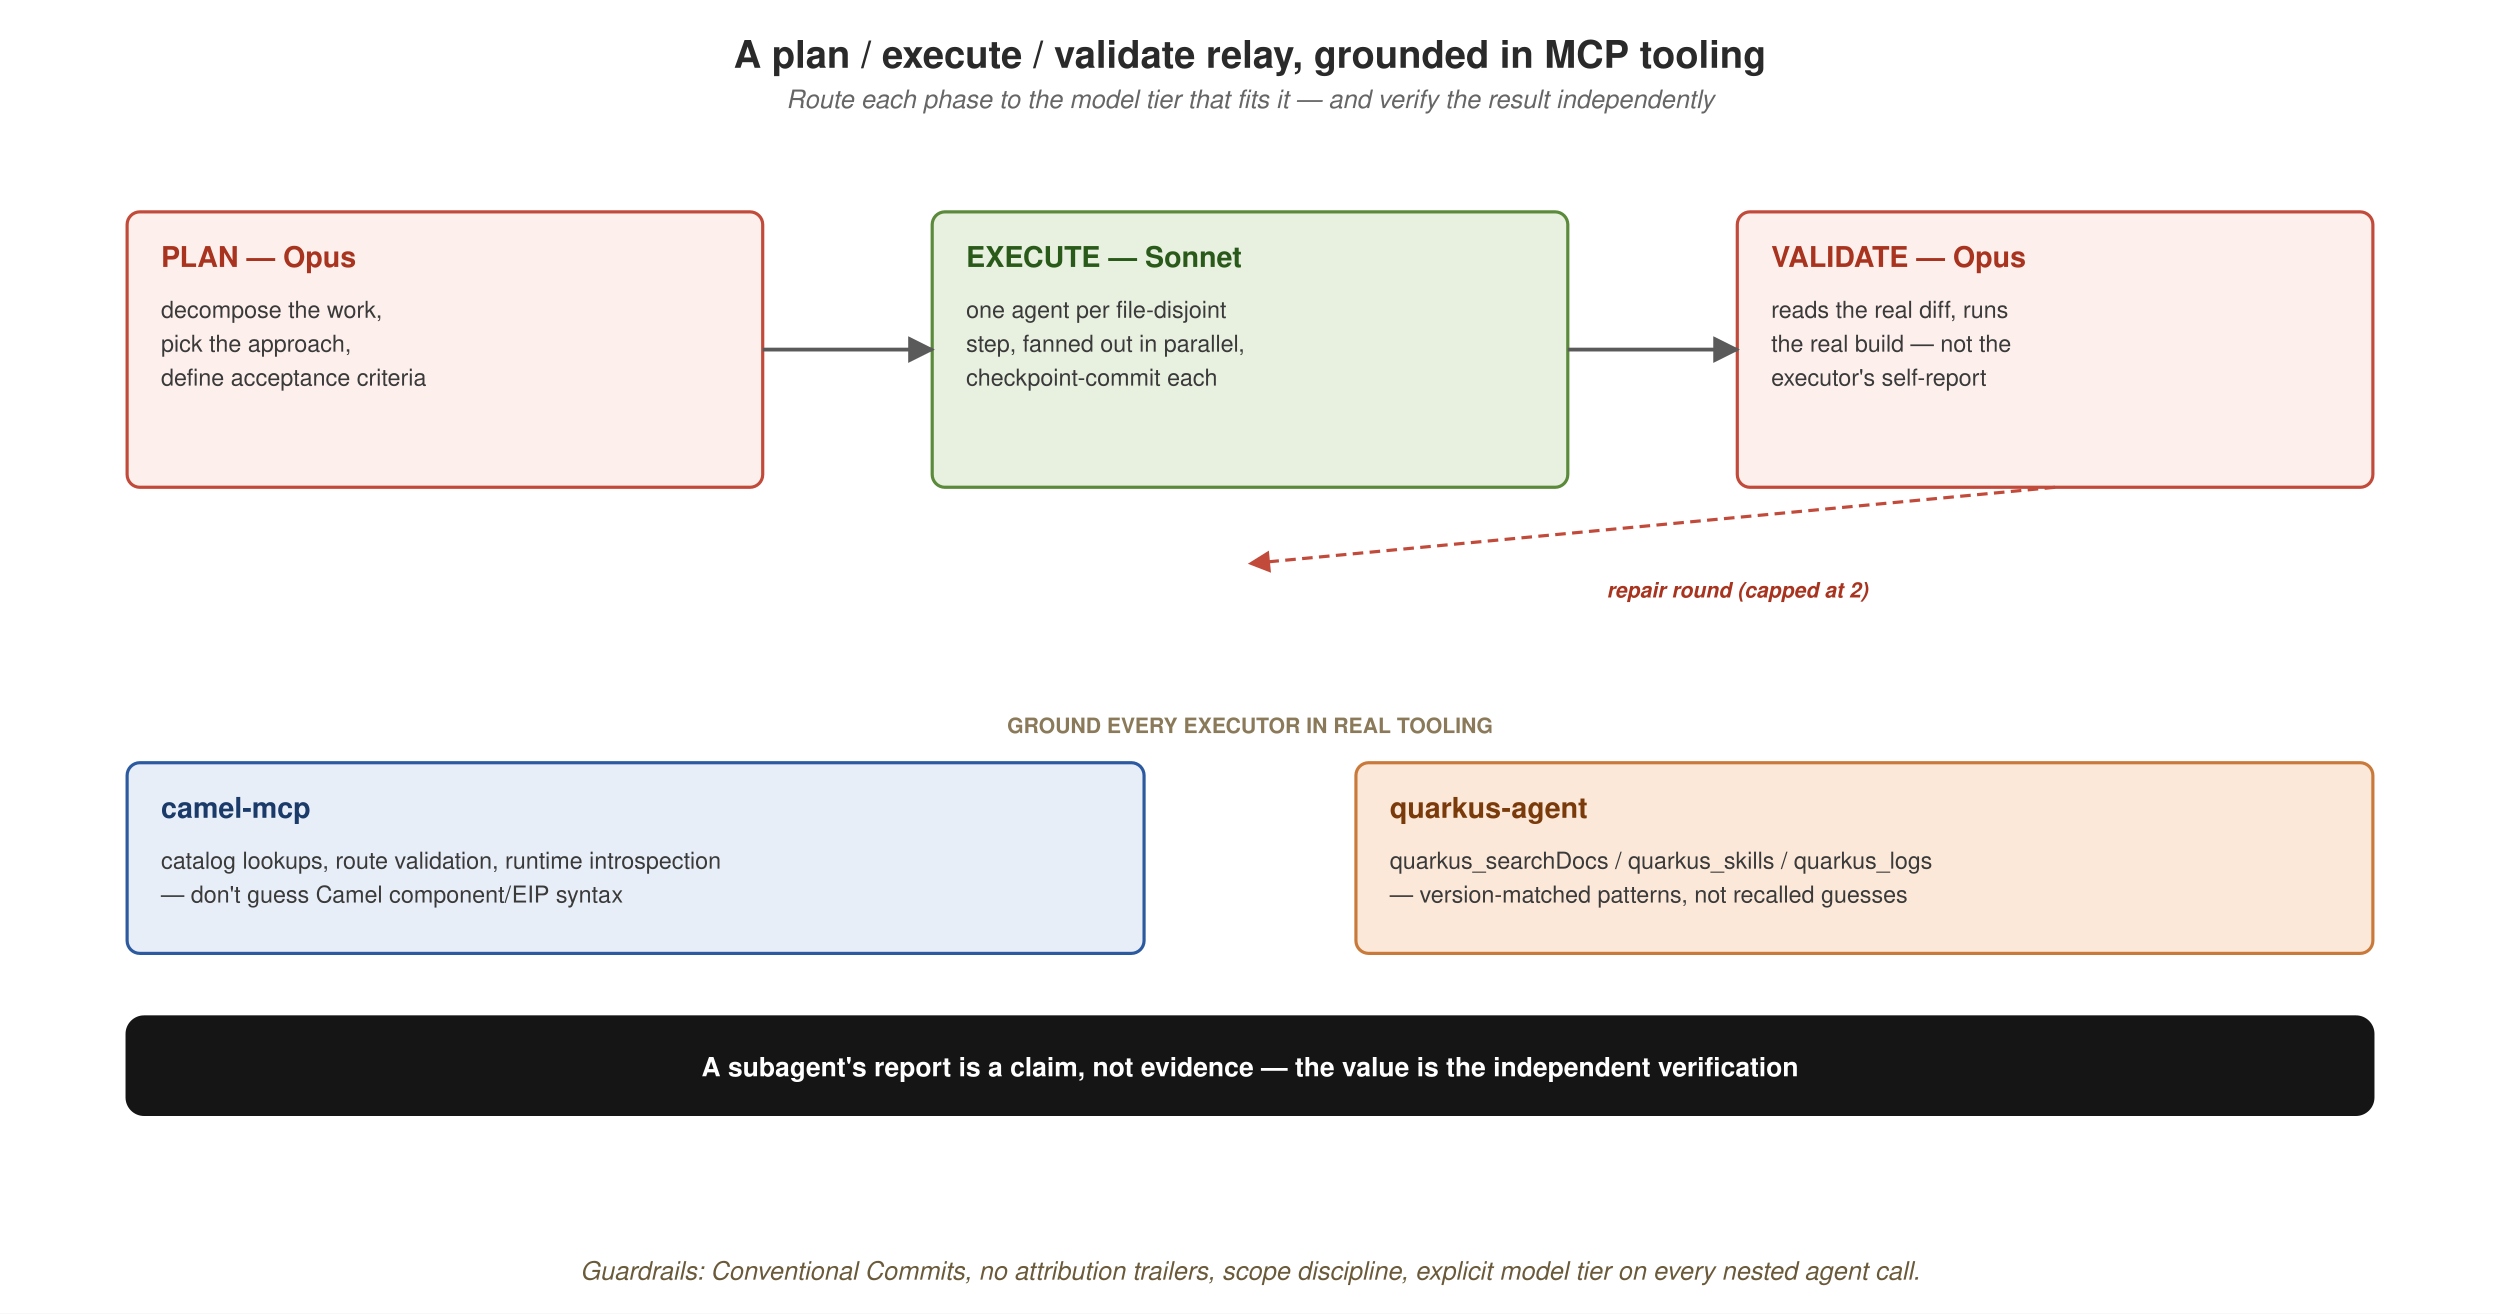
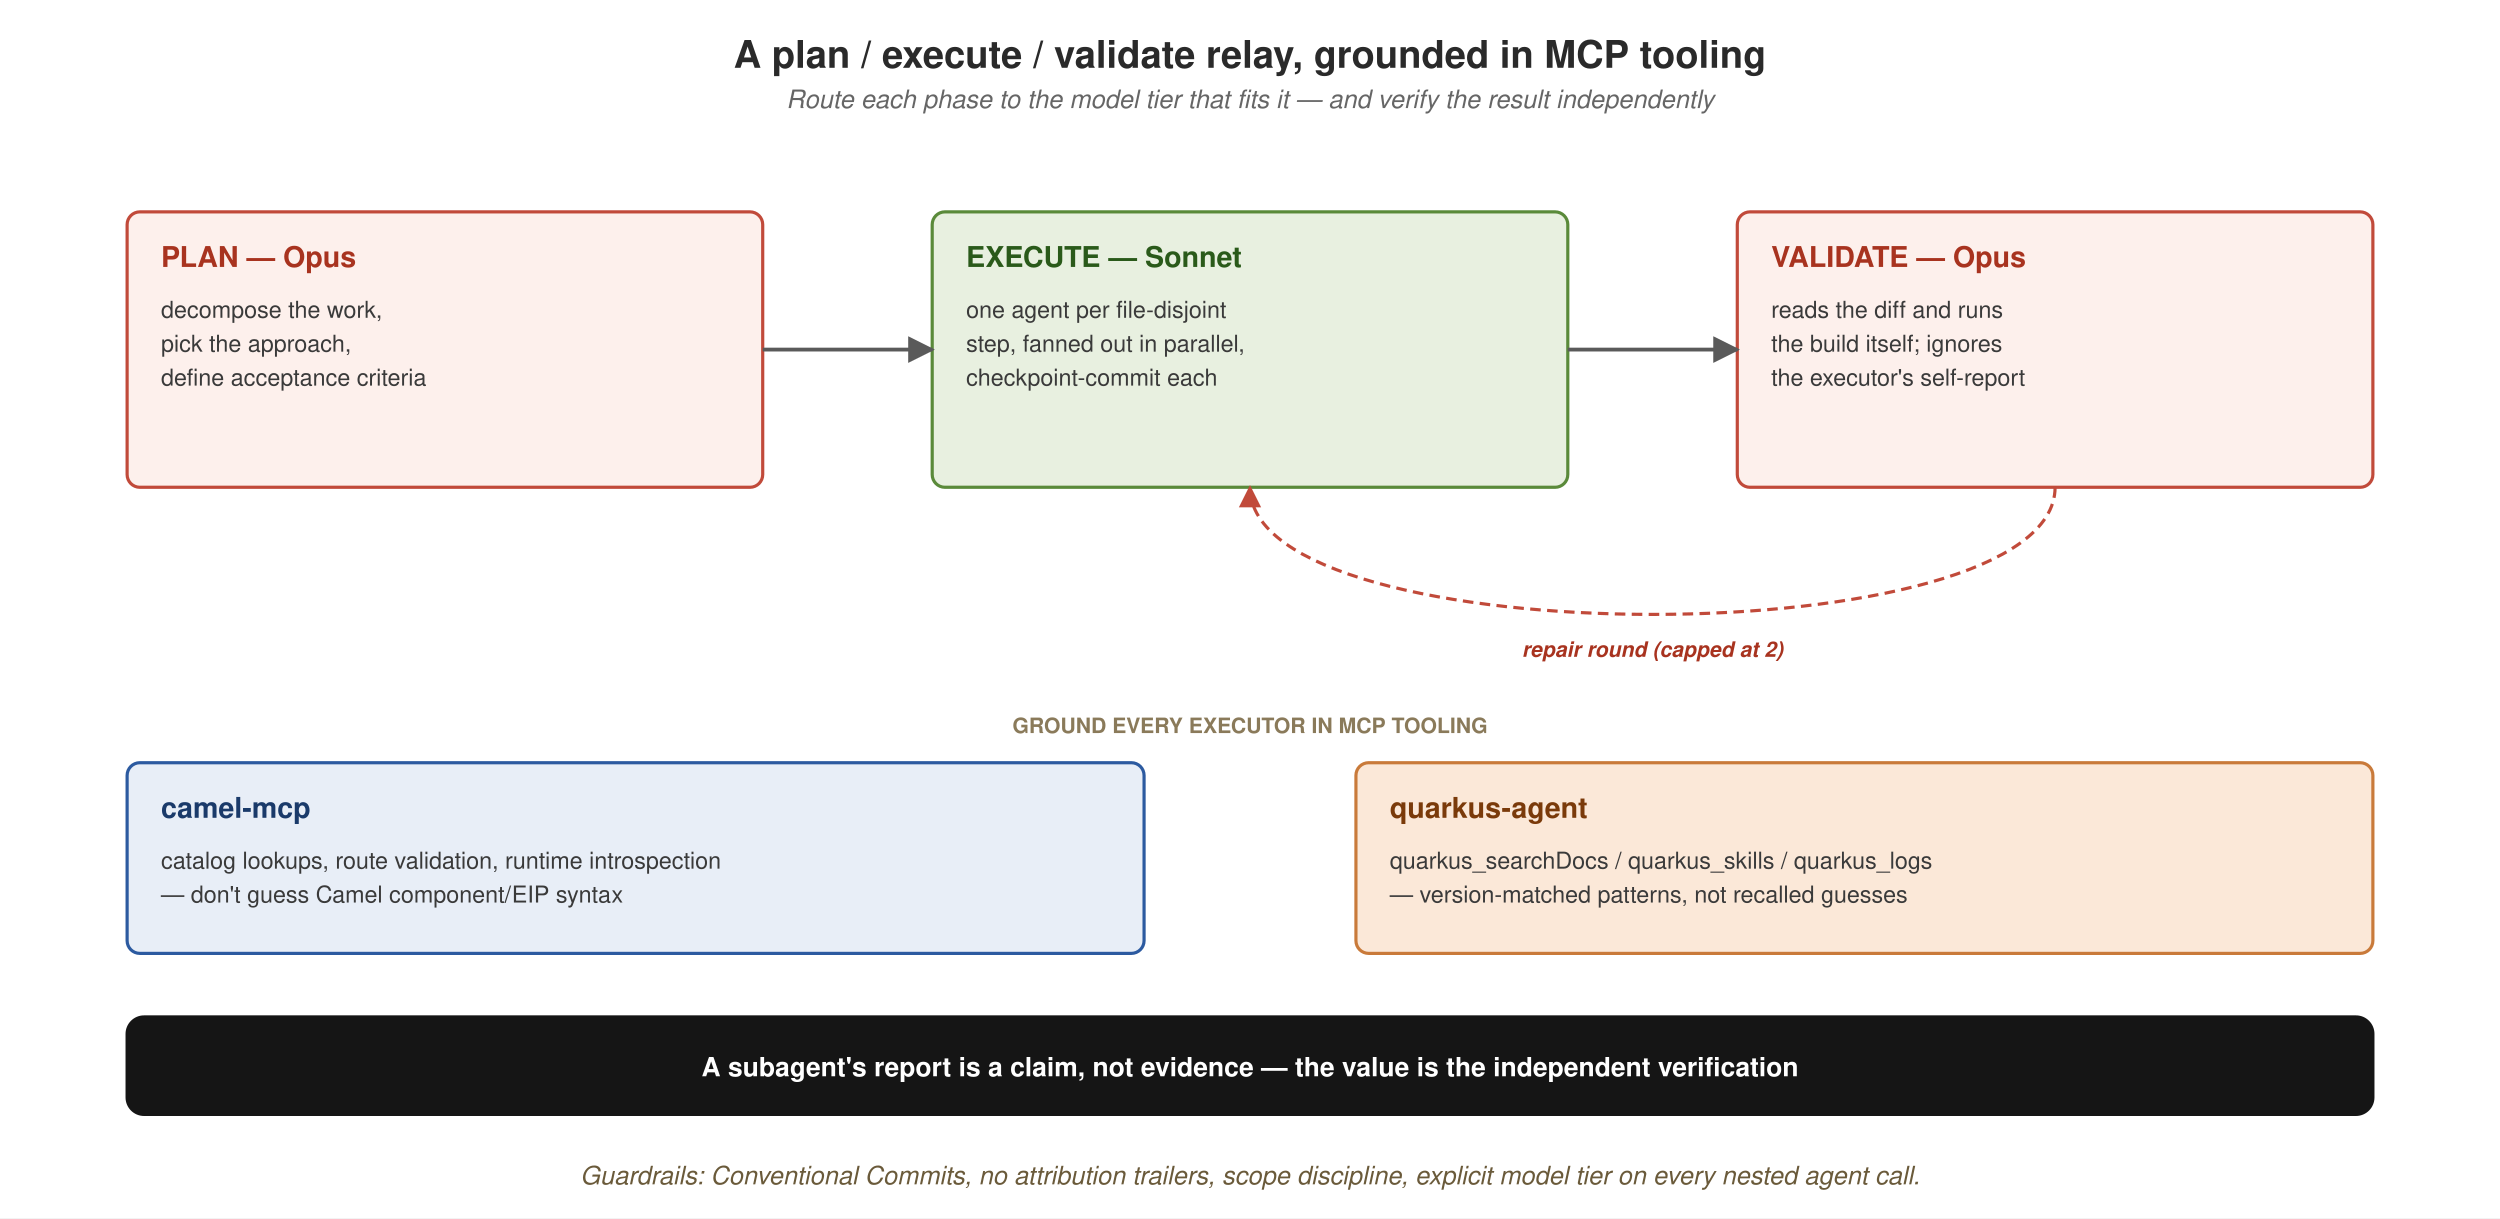
- <svg xmlns="http://www.w3.org/2000/svg" viewBox="0 0 1180 620" font-family="Helvetica, -apple-system, 'Segoe UI', Roboto, sans-serif">
-   <rect x="0" y="0" width="1180" height="620" fill="#ffffff" />
+ <svg xmlns="http://www.w3.org/2000/svg" viewBox="0 0 1180 575" font-family="Helvetica, -apple-system, 'Segoe UI', Roboto, sans-serif">
+   <rect x="0" y="0" width="1180" height="575" fill="#ffffff" />
  <defs>
    <marker id="arr" viewBox="0 0 10 10" refX="9" refY="5" markerWidth="7" markerHeight="7" orient="auto-start-reverse">
      <path d="M0,0 L10,5 L0,10 z" fill="#5a5a5a" />
    </marker>
    <marker id="arrR" viewBox="0 0 10 10" refX="9" refY="5" markerWidth="7" markerHeight="7" orient="auto-start-reverse">
      <path d="M0,0 L10,5 L0,10 z" fill="#c14a3a" />
    </marker>
    <marker id="arrB" viewBox="0 0 10 10" refX="9" refY="5" markerWidth="7" markerHeight="7" orient="auto-start-reverse">
      <path d="M0,0 L10,5 L0,10 z" fill="#2c5aa0" />
    </marker>
    <marker id="arrG" viewBox="0 0 10 10" refX="9" refY="5" markerWidth="7" markerHeight="7" orient="auto-start-reverse">
      <path d="M0,0 L10,5 L0,10 z" fill="#5a8a3a" />
    </marker>
  </defs>
  <text x="590" y="32" font-size="18" fill="#2a2a2a" text-anchor="middle" font-weight="700">A plan / execute / validate relay, grounded in MCP tooling</text>
  <text x="590" y="51" font-size="12" fill="#666666" text-anchor="middle" font-style="italic">Route each phase to the model tier that fits it — and verify the result independently</text>
  <rect x="60" y="100" width="300" height="130" fill="#fdf0ec" stroke="#c14a3a" stroke-width="1.5" rx="6" />
  <text x="76" y="126" font-size="13.5" fill="#a8331f" text-anchor="start" font-weight="700">PLAN — Opus</text>
  <text x="76" y="150" font-size="11" fill="#3a3a3a" text-anchor="start">decompose the work,</text>
  <text x="76" y="166" font-size="11" fill="#3a3a3a" text-anchor="start">pick the approach,</text>
  <text x="76" y="182" font-size="11" fill="#3a3a3a" text-anchor="start">define acceptance criteria</text>
  <rect x="440" y="100" width="300" height="130" fill="#e8f0e0" stroke="#5a8a3a" stroke-width="1.5" rx="6" />
  <text x="456" y="126" font-size="13.5" fill="#2a5a1a" text-anchor="start" font-weight="700">EXECUTE — Sonnet</text>
  <text x="456" y="150" font-size="11" fill="#3a3a3a" text-anchor="start">one agent per file-disjoint</text>
  <text x="456" y="166" font-size="11" fill="#3a3a3a" text-anchor="start">step, fanned out in parallel,</text>
  <text x="456" y="182" font-size="11" fill="#3a3a3a" text-anchor="start">checkpoint-commit each</text>
  <rect x="820" y="100" width="300" height="130" fill="#fdf0ec" stroke="#c14a3a" stroke-width="1.5" rx="6" />
  <text x="836" y="126" font-size="13.5" fill="#a8331f" text-anchor="start" font-weight="700">VALIDATE — Opus</text>
-   <text x="836" y="150" font-size="11" fill="#3a3a3a" text-anchor="start">reads the real diff, runs</text>
-   <text x="836" y="166" font-size="11" fill="#3a3a3a" text-anchor="start">the real build — not the</text>
-   <text x="836" y="182" font-size="11" fill="#3a3a3a" text-anchor="start">executor's self-report</text>
+   <text x="836" y="150" font-size="11" fill="#3a3a3a" text-anchor="start">reads the diff and runs</text>
+   <text x="836" y="166" font-size="11" fill="#3a3a3a" text-anchor="start">the build itself; ignores</text>
+   <text x="836" y="182" font-size="11" fill="#3a3a3a" text-anchor="start">the executor's self-report</text>
  <line x1="360" y1="165" x2="440" y2="165" stroke="#5a5a5a" stroke-width="1.8" marker-end="url(#arr)" />
  <line x1="740" y1="165" x2="820" y2="165" stroke="#5a5a5a" stroke-width="1.8" marker-end="url(#arr)" />
-   <line x1="970" y1="230" x2="590" y2="266" stroke="#c14a3a" stroke-width="1.5" marker-end="url(#arrR)" stroke-dasharray="5 3" />
-   <text x="820" y="282" font-size="10" fill="#a8331f" text-anchor="middle" font-weight="700" font-style="italic">repair round (capped at 2)</text>
+   <path d="M 970 230 C 970 310, 590 310, 590 230" fill="none" stroke="#c14a3a" stroke-width="1.5" stroke-dasharray="5 3" marker-end="url(#arrR)" />
+   <text x="780" y="310" font-size="10" fill="#a8331f" text-anchor="middle" font-weight="700" font-style="italic">repair round (capped at 2)</text>
  <rect x="60" y="360" width="480" height="90" fill="#e8eef7" stroke="#2c5aa0" stroke-width="1.5" rx="6" />
  <text x="76" y="386" font-size="13.5" fill="#1a3a6a" text-anchor="start" font-weight="700">camel-mcp</text>
  <text x="76" y="410" font-size="11" fill="#3a3a3a" text-anchor="start">catalog lookups, route validation, runtime introspection</text>
  <text x="76" y="426" font-size="11" fill="#3a3a3a" text-anchor="start">— don't guess Camel component/EIP syntax</text>
  <rect x="640" y="360" width="480" height="90" fill="#fbe8d8" stroke="#c97a3a" stroke-width="1.5" rx="6" />
  <text x="656" y="386" font-size="13.5" fill="#7a3a0a" text-anchor="start" font-weight="700">quarkus-agent</text>
  <text x="656" y="410" font-size="11" fill="#3a3a3a" text-anchor="start">quarkus_searchDocs / quarkus_skills / quarkus_logs</text>
  <text x="656" y="426" font-size="11" fill="#3a3a3a" text-anchor="start">— version-matched patterns, not recalled guesses</text>
-   <text x="590" y="346" font-size="10" fill="#8a7a5a" text-anchor="middle" font-weight="700">GROUND EVERY EXECUTOR IN REAL TOOLING</text>
+   <text x="590" y="346" font-size="10" fill="#8a7a5a" text-anchor="middle" font-weight="700">GROUND EVERY EXECUTOR IN MCP TOOLING</text>
  <rect x="60" y="480" width="1060" height="46" fill="#151515" stroke="#151515" stroke-width="1.5" rx="8" />
  <text x="590" y="508" font-size="12.5" fill="#ffffff" text-anchor="middle" font-weight="700">A subagent's report is a claim, not evidence — the value is the independent verification</text>
-   <text x="590" y="604" font-size="12" fill="#6a5a3a" text-anchor="middle" font-style="italic">Guardrails: Conventional Commits, no attribution trailers, scope discipline, explicit model tier on every nested agent call.</text>
+   <text x="590" y="559" font-size="12" fill="#6a5a3a" text-anchor="middle" font-style="italic">Guardrails: Conventional Commits, no attribution trailers, scope discipline, explicit model tier on every nested agent call.</text>
</svg>
